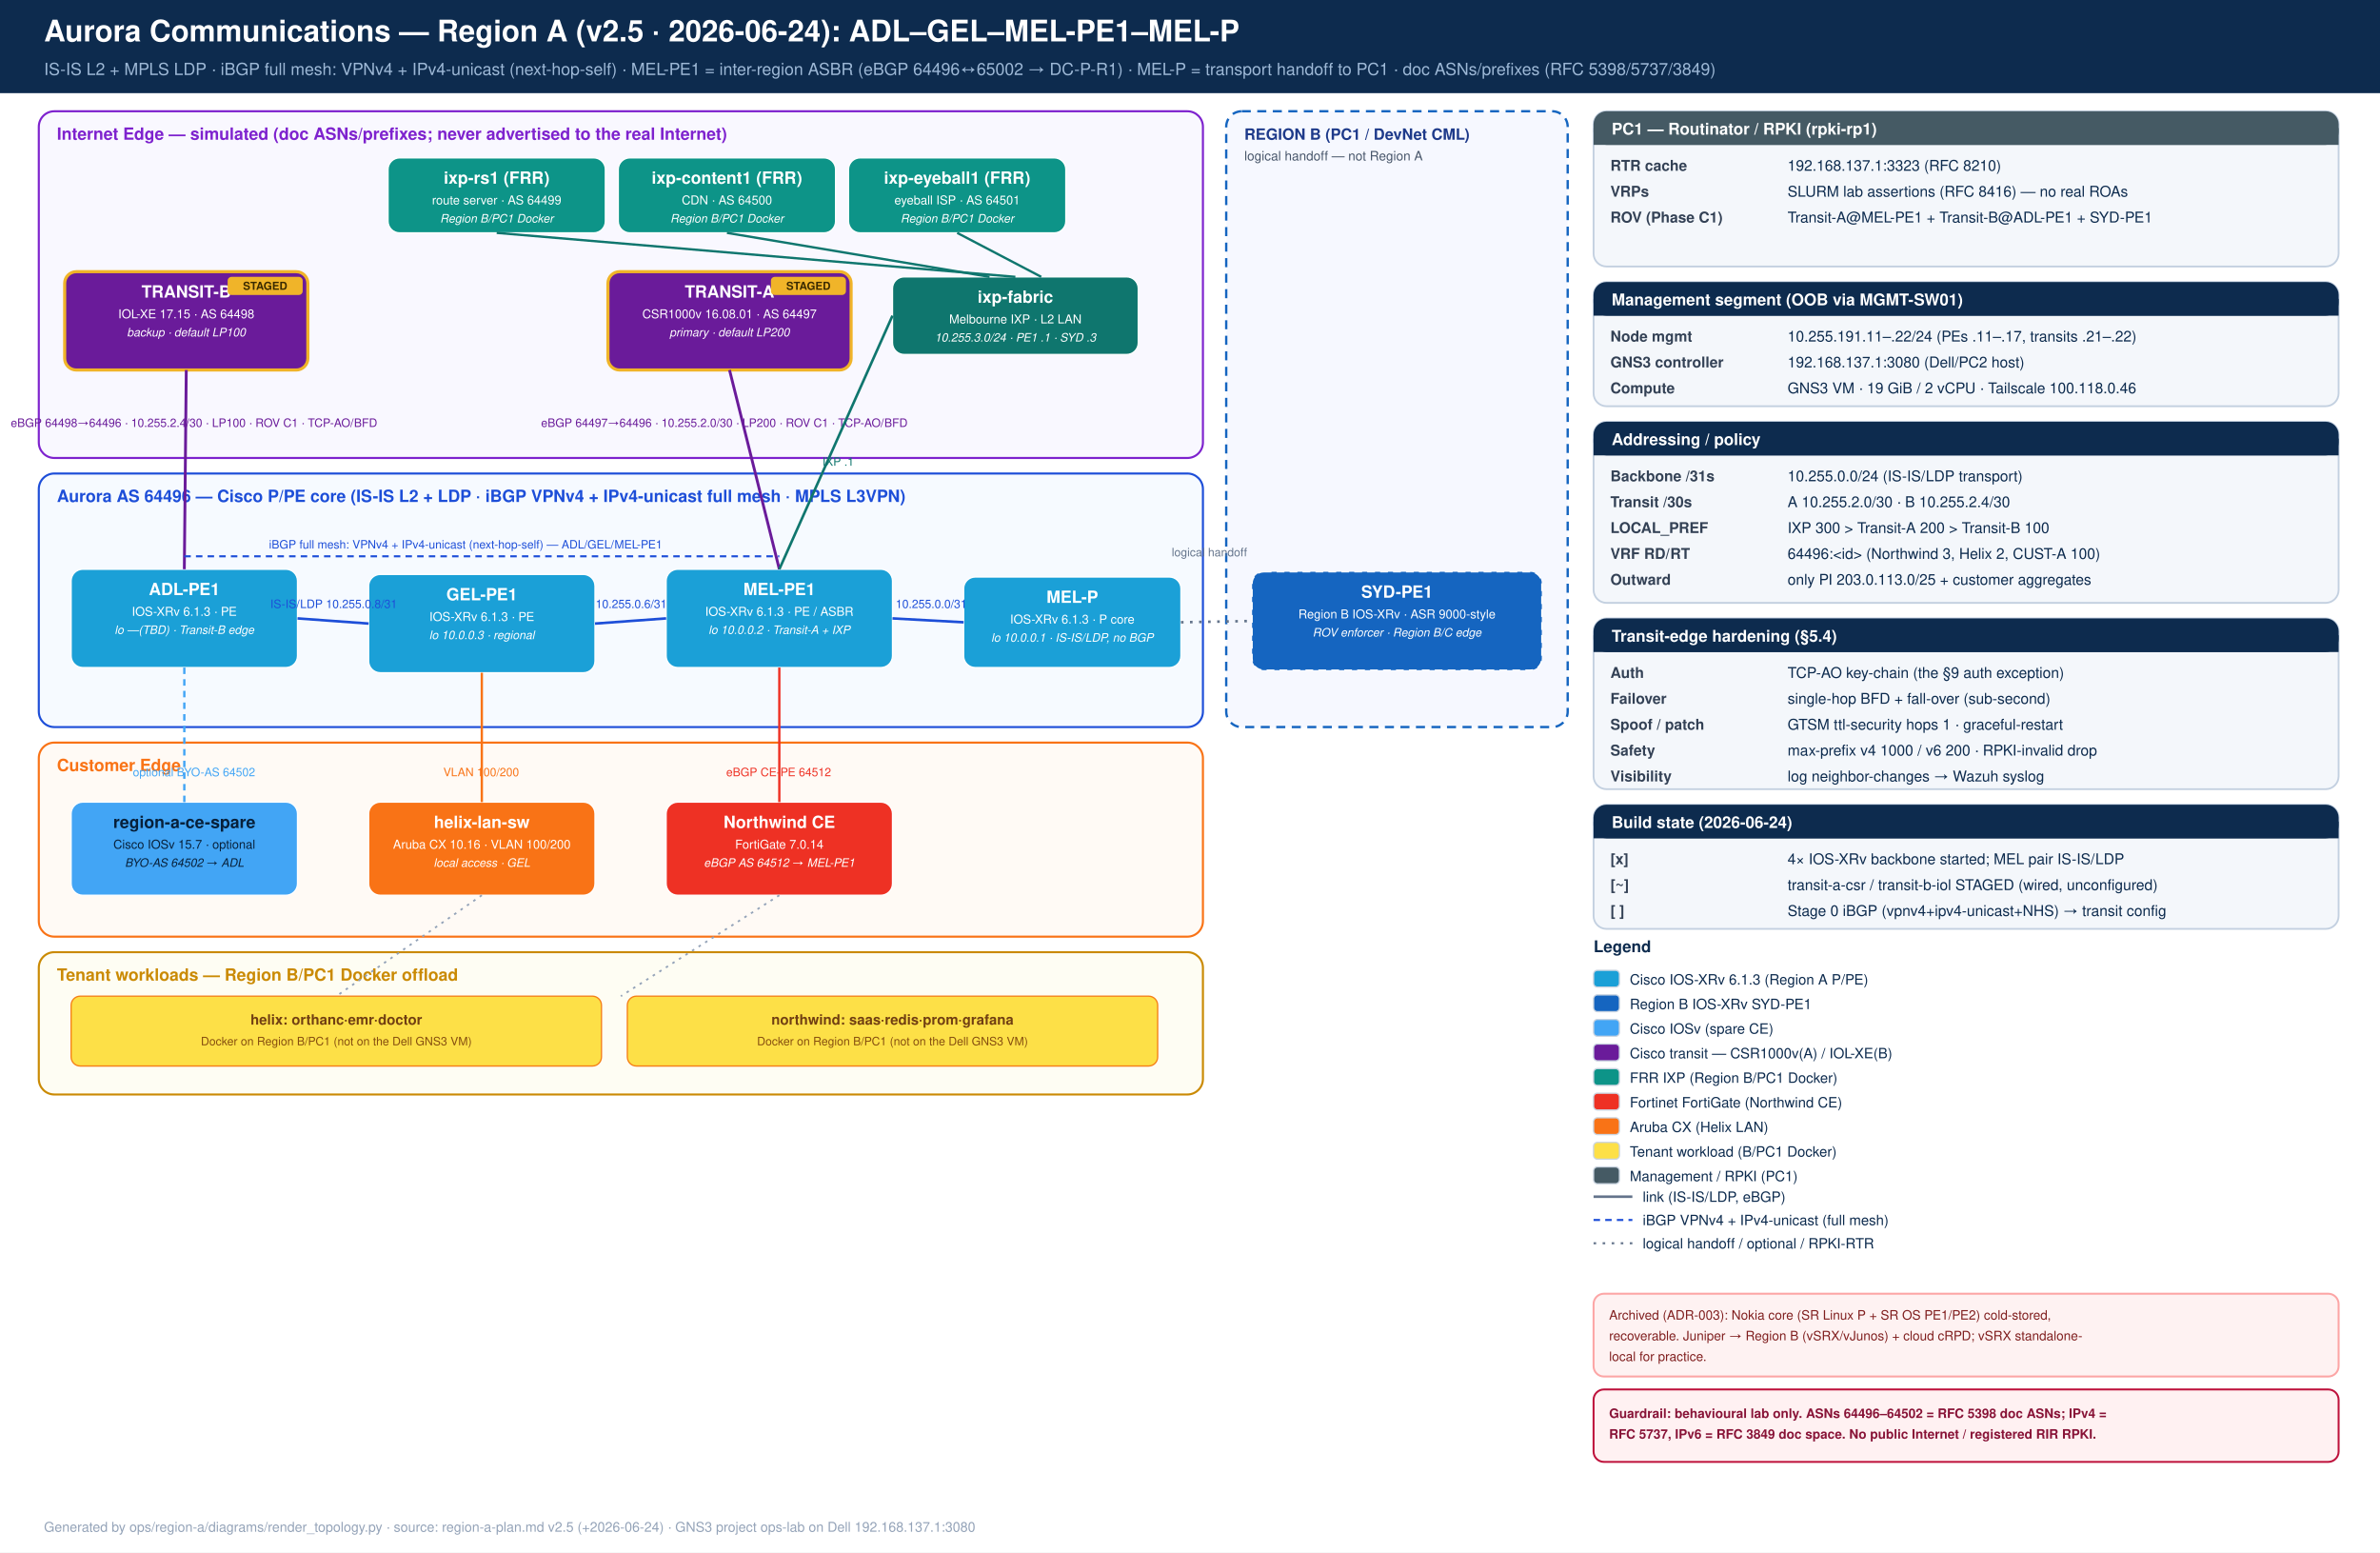
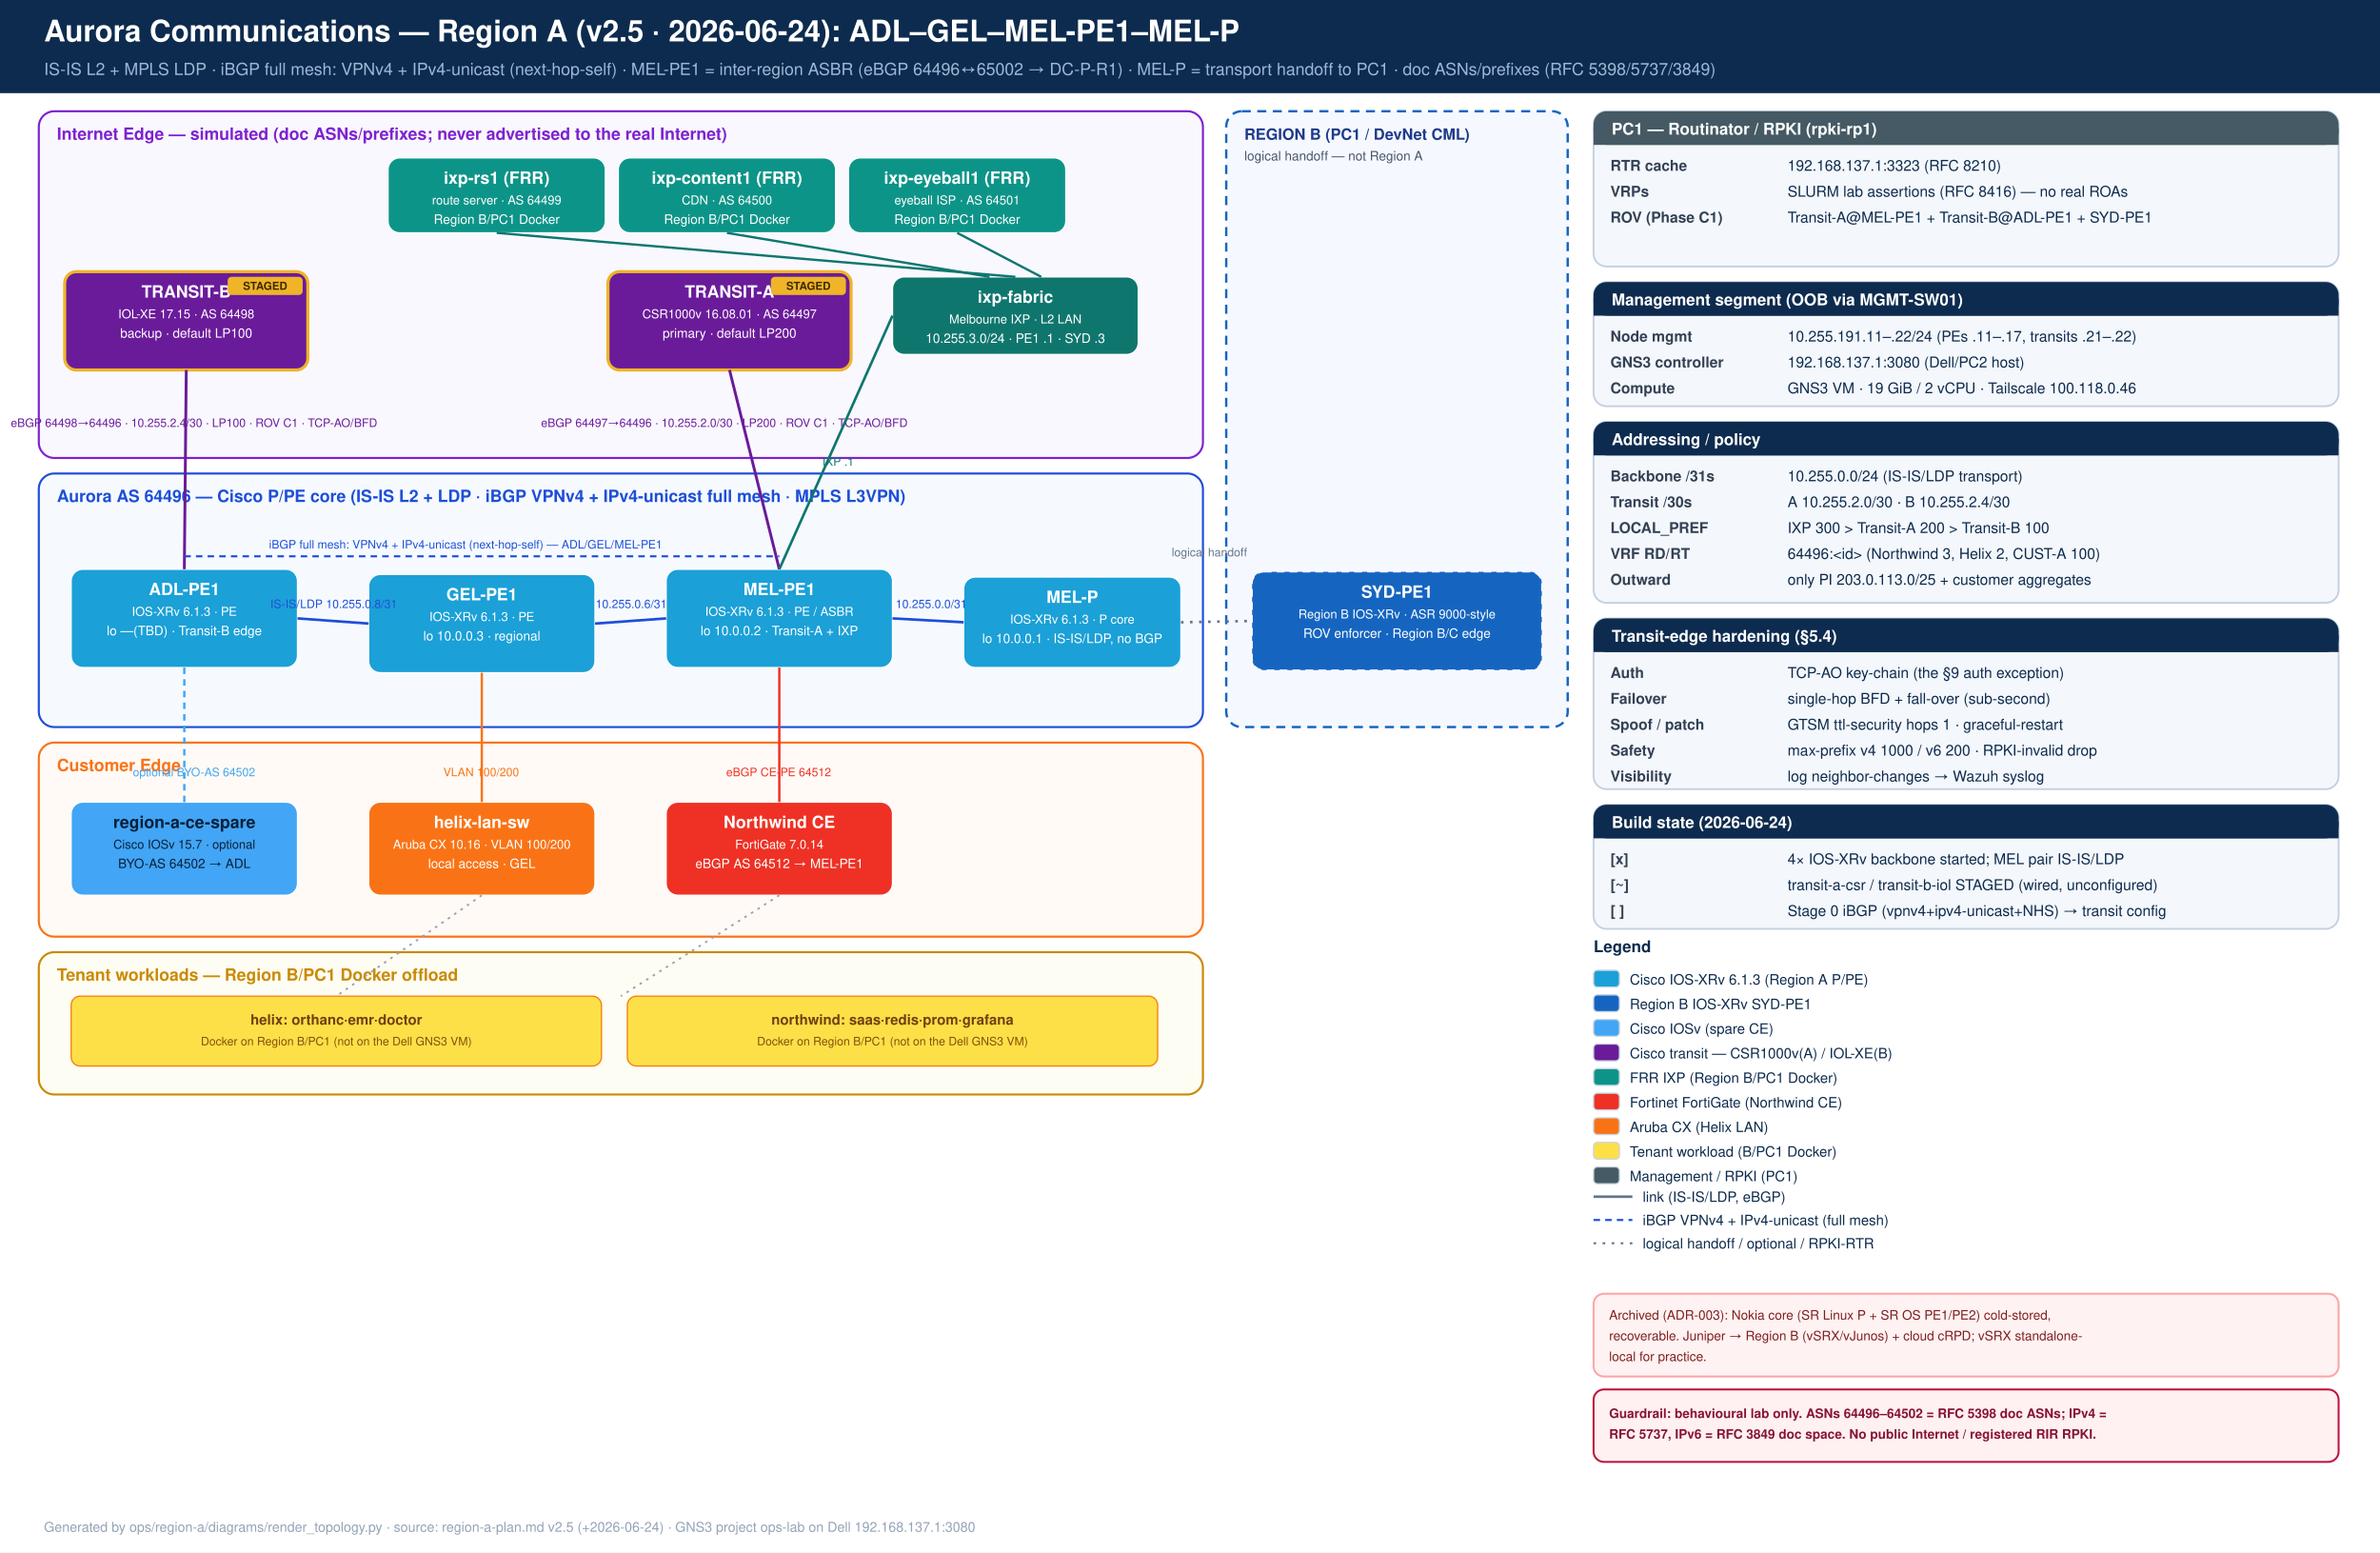
<svg xmlns="http://www.w3.org/2000/svg" width="1840" height="1200" viewBox="0 0 1840 1200">
  <rect x="0" y="0" width="1840" height="1200" rx="0" ry="0" fill="#ffffff" fill-opacity="1.0" stroke="none" stroke-width="1.5" />
  <rect x="0" y="0" width="1840" height="72" rx="0" ry="0" fill="#0d2b4e" fill-opacity="1.0" stroke="none" stroke-width="1.5" />
  <text x="34" y="32" font-family="Helvetica" font-size="23" fill="#ffffff" text-anchor="start" font-weight="bold">Aurora Communications — Region A (v2.5 · 2026-06-24): ADL–GEL–MEL-PE1–MEL-P</text>
  <text x="34" y="58" font-family="Helvetica" font-size="13" fill="#9db8d6" text-anchor="start">IS-IS L2 + MPLS LDP  ·  iBGP full mesh: VPNv4 + IPv4-unicast (next-hop-self)  ·  MEL-PE1 = inter-region ASBR (eBGP 64496↔65002 → DC-P-R1)  ·  MEL-P = transport handoff to PC1  ·  doc ASNs/prefixes (RFC 5398/5737/3849)</text>
  <rect x="30" y="86" width="900" height="268" rx="12" ry="12" fill="#f5f3ff" fill-opacity="0.5" stroke="#7e22ce" stroke-width="1.6" />
  <text x="44" y="108" font-family="Helvetica" font-size="13" fill="#7e22ce" text-anchor="start" font-weight="bold">Internet Edge — simulated (doc ASNs/prefixes; never advertised to the real Internet)</text>
  <rect x="30" y="366" width="900" height="196" rx="12" ry="12" fill="#eff6ff" fill-opacity="0.5" stroke="#1d4ed8" stroke-width="1.6" />
  <text x="44" y="388" font-family="Helvetica" font-size="13" fill="#1d4ed8" text-anchor="start" font-weight="bold">Aurora AS 64496 — Cisco P/PE core (IS-IS L2 + LDP · iBGP VPNv4 + IPv4-unicast full mesh · MPLS L3VPN)</text>
  <rect x="30" y="574" width="900" height="150" rx="12" ry="12" fill="#fff7ed" fill-opacity="0.5" stroke="#f97316" stroke-width="1.6" />
  <text x="44" y="596" font-family="Helvetica" font-size="13" fill="#f97316" text-anchor="start" font-weight="bold">Customer Edge</text>
  <rect x="30" y="736" width="900" height="110" rx="12" ry="12" fill="#fefce8" fill-opacity="0.5" stroke="#ca8a04" stroke-width="1.6" />
  <text x="44" y="758" font-family="Helvetica" font-size="13" fill="#ca8a04" text-anchor="start" font-weight="bold">Tenant workloads — Region B/PC1 Docker offload</text>
  <rect x="948" y="86" width="264" height="476" rx="12" ry="12" fill="#eef2ff" fill-opacity="0.5" stroke="#1565c0" stroke-width="1.8" stroke-dasharray="7 5" />
  <text x="962" y="108" font-family="Helvetica" font-size="12" fill="#1e3a8a" text-anchor="start" font-weight="bold">REGION B (PC1 / DevNet CML)</text>
  <text x="962" y="124" font-family="Helvetica" font-size="10" fill="#475569" text-anchor="start">logical handoff — not Region A</text>
  <rect x="50" y="210" width="188" height="76" rx="9" ry="9" fill="#6a1b9a" fill-opacity="1.0" stroke="#f0b429" stroke-width="2.4" />
  <text x="144.0" y="230" font-family="Helvetica" font-size="13" fill="#ffffff" text-anchor="middle" font-weight="bold">TRANSIT-B</text>
  <text x="144.0" y="246" font-family="Helvetica" font-size="9.5" fill="#ffffff" text-anchor="middle">IOL-XE 17.15 · AS 64498</text>
-   <text x="144.0" y="260" font-family="Helvetica" font-size="9" fill="#ffffff" text-anchor="middle" font-style="italic">backup · default LP100</text>
+   <text x="144.0" y="261" font-family="Helvetica" font-size="10" fill="#ffffff" text-anchor="middle">backup · default LP100</text>
  <rect x="176" y="214" width="58" height="14" rx="3" ry="3" fill="#f0b429" fill-opacity="1.0" stroke="none" stroke-width="0" />
  <text x="205" y="224" font-family="Helvetica" font-size="8.5" fill="#3a2a00" text-anchor="middle" font-weight="bold">STAGED</text>
  <rect x="470" y="210" width="188" height="76" rx="9" ry="9" fill="#6a1b9a" fill-opacity="1.0" stroke="#f0b429" stroke-width="2.4" />
  <text x="564.0" y="230" font-family="Helvetica" font-size="13" fill="#ffffff" text-anchor="middle" font-weight="bold">TRANSIT-A</text>
  <text x="564.0" y="246" font-family="Helvetica" font-size="9.5" fill="#ffffff" text-anchor="middle">CSR1000v 16.08.01 · AS 64497</text>
-   <text x="564.0" y="260" font-family="Helvetica" font-size="9" fill="#ffffff" text-anchor="middle" font-style="italic">primary · default LP200</text>
+   <text x="564.0" y="261" font-family="Helvetica" font-size="10" fill="#ffffff" text-anchor="middle">primary · default LP200</text>
  <rect x="596" y="214" width="58" height="14" rx="3" ry="3" fill="#f0b429" fill-opacity="1.0" stroke="none" stroke-width="0" />
  <text x="625" y="224" font-family="Helvetica" font-size="8.5" fill="#3a2a00" text-anchor="middle" font-weight="bold">STAGED</text>
  <rect x="690" y="214" width="190" height="60" rx="9" ry="9" fill="#0f766e" fill-opacity="1.0" stroke="#ffffff" stroke-width="1.0" />
  <text x="785.0" y="234" font-family="Helvetica" font-size="13" fill="#ffffff" text-anchor="middle" font-weight="bold">ixp-fabric</text>
  <text x="785.0" y="250" font-family="Helvetica" font-size="9.5" fill="#ffffff" text-anchor="middle">Melbourne IXP · L2 LAN</text>
-   <text x="785.0" y="264" font-family="Helvetica" font-size="9" fill="#ffffff" text-anchor="middle" font-style="italic">10.255.3.0/24 · PE1 .1 · SYD .3</text>
+   <text x="785.0" y="265" font-family="Helvetica" font-size="10" fill="#ffffff" text-anchor="middle">10.255.3.0/24 · PE1 .1 · SYD .3</text>
  <rect x="300" y="122" width="168" height="58" rx="9" ry="9" fill="#0d9488" fill-opacity="1.0" stroke="#ffffff" stroke-width="1.0" />
  <text x="384.0" y="142" font-family="Helvetica" font-size="13" fill="#ffffff" text-anchor="middle" font-weight="bold">ixp-rs1 (FRR)</text>
  <text x="384.0" y="158" font-family="Helvetica" font-size="9.5" fill="#ffffff" text-anchor="middle">route server · AS 64499</text>
-   <text x="384.0" y="172" font-family="Helvetica" font-size="9" fill="#ffffff" text-anchor="middle" font-style="italic">Region B/PC1 Docker</text>
+   <text x="384.0" y="173" font-family="Helvetica" font-size="10" fill="#ffffff" text-anchor="middle">Region B/PC1 Docker</text>
  <rect x="478" y="122" width="168" height="58" rx="9" ry="9" fill="#0d9488" fill-opacity="1.0" stroke="#ffffff" stroke-width="1.0" />
  <text x="562.0" y="142" font-family="Helvetica" font-size="13" fill="#ffffff" text-anchor="middle" font-weight="bold">ixp-content1 (FRR)</text>
  <text x="562.0" y="158" font-family="Helvetica" font-size="9.5" fill="#ffffff" text-anchor="middle">CDN · AS 64500</text>
-   <text x="562.0" y="172" font-family="Helvetica" font-size="9" fill="#ffffff" text-anchor="middle" font-style="italic">Region B/PC1 Docker</text>
+   <text x="562.0" y="173" font-family="Helvetica" font-size="10" fill="#ffffff" text-anchor="middle">Region B/PC1 Docker</text>
  <rect x="656" y="122" width="168" height="58" rx="9" ry="9" fill="#0d9488" fill-opacity="1.0" stroke="#ffffff" stroke-width="1.0" />
  <text x="740.0" y="142" font-family="Helvetica" font-size="13" fill="#ffffff" text-anchor="middle" font-weight="bold">ixp-eyeball1 (FRR)</text>
  <text x="740.0" y="158" font-family="Helvetica" font-size="9.5" fill="#ffffff" text-anchor="middle">eyeball ISP · AS 64501</text>
-   <text x="740.0" y="172" font-family="Helvetica" font-size="9" fill="#ffffff" text-anchor="middle" font-style="italic">Region B/PC1 Docker</text>
+   <text x="740.0" y="173" font-family="Helvetica" font-size="10" fill="#ffffff" text-anchor="middle">Region B/PC1 Docker</text>
  <rect x="55" y="440" width="175" height="76" rx="9" ry="9" fill="#1ba0d7" fill-opacity="1.0" stroke="#ffffff" stroke-width="1.0" />
  <text x="142.5" y="460" font-family="Helvetica" font-size="13" fill="#ffffff" text-anchor="middle" font-weight="bold">ADL-PE1</text>
  <text x="142.5" y="476" font-family="Helvetica" font-size="9.5" fill="#ffffff" text-anchor="middle">IOS-XRv 6.1.3 · PE</text>
-   <text x="142.5" y="490" font-family="Helvetica" font-size="9" fill="#ffffff" text-anchor="middle" font-style="italic">lo —(TBD) · Transit-B edge</text>
+   <text x="142.5" y="491" font-family="Helvetica" font-size="10" fill="#ffffff" text-anchor="middle">lo —(TBD) · Transit-B edge</text>
  <rect x="285" y="444" width="175" height="76" rx="9" ry="9" fill="#1ba0d7" fill-opacity="1.0" stroke="#ffffff" stroke-width="1.0" />
  <text x="372.5" y="464" font-family="Helvetica" font-size="13" fill="#ffffff" text-anchor="middle" font-weight="bold">GEL-PE1</text>
  <text x="372.5" y="480" font-family="Helvetica" font-size="9.5" fill="#ffffff" text-anchor="middle">IOS-XRv 6.1.3 · PE</text>
-   <text x="372.5" y="494" font-family="Helvetica" font-size="9" fill="#ffffff" text-anchor="middle" font-style="italic">lo 10.0.0.3 · regional</text>
+   <text x="372.5" y="495" font-family="Helvetica" font-size="10" fill="#ffffff" text-anchor="middle">lo 10.0.0.3 · regional</text>
  <rect x="515" y="440" width="175" height="76" rx="9" ry="9" fill="#1ba0d7" fill-opacity="1.0" stroke="#ffffff" stroke-width="1.0" />
  <text x="602.5" y="460" font-family="Helvetica" font-size="13" fill="#ffffff" text-anchor="middle" font-weight="bold">MEL-PE1</text>
  <text x="602.5" y="476" font-family="Helvetica" font-size="9.5" fill="#ffffff" text-anchor="middle">IOS-XRv 6.1.3 · PE / ASBR</text>
-   <text x="602.5" y="490" font-family="Helvetica" font-size="9" fill="#ffffff" text-anchor="middle" font-style="italic">lo 10.0.0.2 · Transit-A + IXP</text>
+   <text x="602.5" y="491" font-family="Helvetica" font-size="10" fill="#ffffff" text-anchor="middle">lo 10.0.0.2 · Transit-A + IXP</text>
  <rect x="745" y="446" width="168" height="70" rx="9" ry="9" fill="#1ba0d7" fill-opacity="1.0" stroke="#ffffff" stroke-width="1.0" />
  <text x="829.0" y="466" font-family="Helvetica" font-size="13" fill="#ffffff" text-anchor="middle" font-weight="bold">MEL-P</text>
  <text x="829.0" y="482" font-family="Helvetica" font-size="9.5" fill="#ffffff" text-anchor="middle">IOS-XRv 6.1.3 · P core</text>
-   <text x="829.0" y="496" font-family="Helvetica" font-size="9" fill="#ffffff" text-anchor="middle" font-style="italic">lo 10.0.0.1 · IS-IS/LDP, no BGP</text>
+   <text x="829.0" y="497" font-family="Helvetica" font-size="10" fill="#ffffff" text-anchor="middle">lo 10.0.0.1 · IS-IS/LDP, no BGP</text>
  <rect x="968" y="442" width="224" height="76" rx="9" ry="9" fill="#1565c0" fill-opacity="1.0" stroke="#ffffff" stroke-width="1.0" stroke-dasharray="6 4" />
  <text x="1080.0" y="462" font-family="Helvetica" font-size="13" fill="#ffffff" text-anchor="middle" font-weight="bold">SYD-PE1</text>
  <text x="1080.0" y="478" font-family="Helvetica" font-size="9.5" fill="#ffffff" text-anchor="middle">Region B IOS-XRv · ASR 9000-style</text>
-   <text x="1080.0" y="492" font-family="Helvetica" font-size="9" fill="#ffffff" text-anchor="middle" font-style="italic">ROV enforcer · Region B/C edge</text>
+   <text x="1080.0" y="493" font-family="Helvetica" font-size="10" fill="#ffffff" text-anchor="middle">ROV enforcer · Region B/C edge</text>
  <rect x="55" y="620" width="175" height="72" rx="9" ry="9" fill="#42a5f5" fill-opacity="1.0" stroke="#ffffff" stroke-width="1.0" />
  <text x="142.5" y="640" font-family="Helvetica" font-size="13" fill="#07203a" text-anchor="middle" font-weight="bold">region-a-ce-spare</text>
  <text x="142.5" y="656" font-family="Helvetica" font-size="9.5" fill="#07203a" text-anchor="middle">Cisco IOSv 15.7 · optional</text>
-   <text x="142.5" y="670" font-family="Helvetica" font-size="9" fill="#07203a" text-anchor="middle" font-style="italic">BYO-AS 64502 → ADL</text>
+   <text x="142.5" y="671" font-family="Helvetica" font-size="10" fill="#07203a" text-anchor="middle">BYO-AS 64502 → ADL</text>
  <rect x="285" y="620" width="175" height="72" rx="9" ry="9" fill="#f97316" fill-opacity="1.0" stroke="#ffffff" stroke-width="1.0" />
  <text x="372.5" y="640" font-family="Helvetica" font-size="13" fill="#ffffff" text-anchor="middle" font-weight="bold">helix-lan-sw</text>
  <text x="372.5" y="656" font-family="Helvetica" font-size="9.5" fill="#ffffff" text-anchor="middle">Aruba CX 10.16 · VLAN 100/200</text>
-   <text x="372.5" y="670" font-family="Helvetica" font-size="9" fill="#ffffff" text-anchor="middle" font-style="italic">local access · GEL</text>
+   <text x="372.5" y="671" font-family="Helvetica" font-size="10" fill="#ffffff" text-anchor="middle">local access · GEL</text>
  <rect x="515" y="620" width="175" height="72" rx="9" ry="9" fill="#ee3124" fill-opacity="1.0" stroke="#ffffff" stroke-width="1.0" />
  <text x="602.5" y="640" font-family="Helvetica" font-size="13" fill="#ffffff" text-anchor="middle" font-weight="bold">Northwind CE</text>
  <text x="602.5" y="656" font-family="Helvetica" font-size="9.5" fill="#ffffff" text-anchor="middle">FortiGate 7.0.14</text>
-   <text x="602.5" y="670" font-family="Helvetica" font-size="9" fill="#ffffff" text-anchor="middle" font-style="italic">eBGP AS 64512 → MEL-PE1</text>
+   <text x="602.5" y="671" font-family="Helvetica" font-size="10" fill="#ffffff" text-anchor="middle">eBGP AS 64512 → MEL-PE1</text>
  <rect x="55" y="770" width="410" height="54" rx="7" ry="7" fill="#fde047" fill-opacity="1.0" stroke="#f57f17" stroke-width="1" />
  <text x="260" y="792" font-family="Helvetica" font-size="11" fill="#713f12" text-anchor="middle" font-weight="bold">helix: orthanc·emr·doctor</text>
  <text x="260" y="808" font-family="Helvetica" font-size="9" fill="#854d0e" text-anchor="middle">Docker on Region B/PC1 (not on the Dell GNS3 VM)</text>
  <rect x="485" y="770" width="410" height="54" rx="7" ry="7" fill="#fde047" fill-opacity="1.0" stroke="#f57f17" stroke-width="1" />
  <text x="690" y="792" font-family="Helvetica" font-size="11" fill="#713f12" text-anchor="middle" font-weight="bold">northwind: saas·redis·prom·grafana</text>
  <text x="690" y="808" font-family="Helvetica" font-size="9" fill="#854d0e" text-anchor="middle">Docker on Region B/PC1 (not on the Dell GNS3 VM)</text>
  <line x1="144.0" y1="286" x2="142.5" y2="440" stroke="#6a1b9a" stroke-width="2.2" />
  <text x="150" y="330" font-family="Helvetica" font-size="9" fill="#6a1b9a" text-anchor="middle">eBGP 64498→64496 · 10.255.2.4/30 · LP100 · ROV C1 · TCP-AO/BFD</text>
  <line x1="564.0" y1="286" x2="602.5" y2="440" stroke="#6a1b9a" stroke-width="2.2" />
  <text x="560" y="330" font-family="Helvetica" font-size="9" fill="#6a1b9a" text-anchor="middle">eBGP 64497→64496 · 10.255.2.0/30 · LP200 · ROV C1 · TCP-AO/BFD</text>
  <line x1="690" y1="244.0" x2="602.5" y2="440" stroke="#0f766e" stroke-width="2.0" />
  <text x="648" y="360" font-family="Helvetica" font-size="9" fill="#0f766e" text-anchor="middle">IXP .1</text>
  <line x1="384.0" y1="180" x2="785.0" y2="214" stroke="#0f766e" stroke-width="1.8" />
  <line x1="562.0" y1="180" x2="765.0" y2="214" stroke="#0f766e" stroke-width="1.8" />
  <line x1="740.0" y1="180" x2="805.0" y2="214" stroke="#0f766e" stroke-width="1.8" />
  <line x1="230" y1="478.0" x2="285" y2="482.0" stroke="#1d4ed8" stroke-width="2.0" />
  <text x="258" y="470" font-family="Helvetica" font-size="9" fill="#1d4ed8" text-anchor="middle">IS-IS/LDP 10.255.0.8/31</text>
  <line x1="460" y1="482.0" x2="515" y2="478.0" stroke="#1d4ed8" stroke-width="2.0" />
  <text x="488" y="470" font-family="Helvetica" font-size="9" fill="#1d4ed8" text-anchor="middle">10.255.0.6/31</text>
  <line x1="690" y1="478.0" x2="745" y2="481.0" stroke="#1d4ed8" stroke-width="2.0" />
  <text x="720" y="470" font-family="Helvetica" font-size="9" fill="#1d4ed8" text-anchor="middle">10.255.0.0/31</text>
  <line x1="142.5" y1="430" x2="602.5" y2="430" stroke="#1d4ed8" stroke-width="1.6" stroke-dasharray="5 4" />
  <text x="360" y="424" font-family="Helvetica" font-size="9" fill="#1d4ed8" text-anchor="middle">iBGP full mesh: VPNv4 + IPv4-unicast (next-hop-self) — ADL/GEL/MEL-PE1</text>
  <line x1="142.5" y1="516" x2="142.5" y2="620" stroke="#42a5f5" stroke-width="1.8" stroke-dasharray="5 4" />
  <text x="150" y="600" font-family="Helvetica" font-size="9" fill="#42a5f5" text-anchor="middle">optional BYO-AS 64502</text>
  <line x1="372.5" y1="520" x2="372.5" y2="620" stroke="#f97316" stroke-width="1.8" />
  <text x="372" y="600" font-family="Helvetica" font-size="9" fill="#f97316" text-anchor="middle">VLAN 100/200</text>
  <line x1="602.5" y1="516" x2="602.5" y2="620" stroke="#ee3124" stroke-width="1.8" />
  <text x="602" y="600" font-family="Helvetica" font-size="9" fill="#ee3124" text-anchor="middle">eBGP CE-PE 64512</text>
  <line x1="372.5" y1="692" x2="260" y2="770" stroke="#94a3b8" stroke-width="1.4" stroke-dasharray="2 4" />
  <line x1="602.5" y1="692" x2="480" y2="770" stroke="#94a3b8" stroke-width="1.4" stroke-dasharray="2 4" />
  <line x1="913" y1="481.0" x2="968" y2="480.0" stroke="#64748b" stroke-width="2.0" stroke-dasharray="2 5" />
  <text x="935" y="430" font-family="Helvetica" font-size="9" fill="#64748b" text-anchor="middle">logical handoff</text>
  <rect x="1232" y="86" width="576" height="120" rx="10" ry="10" fill="#f4f7fb" fill-opacity="1.0" stroke="#c3d0e0" stroke-width="1.4" />
  <rect x="1232" y="86" width="576" height="26" rx="10" ry="10" fill="#455a64" fill-opacity="1.0" stroke="none" stroke-width="0" />
  <rect x="1232" y="99" width="576" height="13" rx="0" ry="0" fill="#455a64" fill-opacity="1.0" stroke="none" stroke-width="0" />
  <text x="1246" y="104" font-family="Helvetica" font-size="12.5" fill="#ffffff" text-anchor="start" font-weight="bold">PC1 — Routinator / RPKI (rpki-rp1)</text>
  <text x="1245" y="132" font-family="Helvetica" font-size="11.5" fill="#334155" text-anchor="start" font-weight="bold">RTR cache</text>
  <text x="1382" y="132" font-family="Helvetica" font-size="11.5" fill="#0d2b4e" text-anchor="start">192.168.137.1:3323 (RFC 8210)</text>
  <text x="1245" y="152" font-family="Helvetica" font-size="11.5" fill="#334155" text-anchor="start" font-weight="bold">VRPs</text>
  <text x="1382" y="152" font-family="Helvetica" font-size="11.5" fill="#0d2b4e" text-anchor="start">SLURM lab assertions (RFC 8416) — no real ROAs</text>
  <text x="1245" y="172" font-family="Helvetica" font-size="11.5" fill="#334155" text-anchor="start" font-weight="bold">ROV (Phase C1)</text>
  <text x="1382" y="172" font-family="Helvetica" font-size="11.5" fill="#0d2b4e" text-anchor="start">Transit-A@MEL-PE1 + Transit-B@ADL-PE1 + SYD-PE1</text>
  <rect x="1232" y="218" width="576" height="96" rx="10" ry="10" fill="#f4f7fb" fill-opacity="1.0" stroke="#c3d0e0" stroke-width="1.4" />
  <rect x="1232" y="218" width="576" height="26" rx="10" ry="10" fill="#0d2b4e" fill-opacity="1.0" stroke="none" stroke-width="0" />
  <rect x="1232" y="231" width="576" height="13" rx="0" ry="0" fill="#0d2b4e" fill-opacity="1.0" stroke="none" stroke-width="0" />
  <text x="1246" y="236" font-family="Helvetica" font-size="12.5" fill="#ffffff" text-anchor="start" font-weight="bold">Management segment (OOB via MGMT-SW01)</text>
  <text x="1245" y="264" font-family="Helvetica" font-size="11.5" fill="#334155" text-anchor="start" font-weight="bold">Node mgmt</text>
  <text x="1382" y="264" font-family="Helvetica" font-size="11.5" fill="#0d2b4e" text-anchor="start">10.255.191.11–.22/24 (PEs .11–.17, transits .21–.22)</text>
  <text x="1245" y="284" font-family="Helvetica" font-size="11.5" fill="#334155" text-anchor="start" font-weight="bold">GNS3 controller</text>
  <text x="1382" y="284" font-family="Helvetica" font-size="11.5" fill="#0d2b4e" text-anchor="start">192.168.137.1:3080 (Dell/PC2 host)</text>
  <text x="1245" y="304" font-family="Helvetica" font-size="11.5" fill="#334155" text-anchor="start" font-weight="bold">Compute</text>
  <text x="1382" y="304" font-family="Helvetica" font-size="11.5" fill="#0d2b4e" text-anchor="start">GNS3 VM · 19 GiB / 2 vCPU · Tailscale 100.118.0.46</text>
  <rect x="1232" y="326" width="576" height="140" rx="10" ry="10" fill="#f4f7fb" fill-opacity="1.0" stroke="#c3d0e0" stroke-width="1.4" />
  <rect x="1232" y="326" width="576" height="26" rx="10" ry="10" fill="#0d2b4e" fill-opacity="1.0" stroke="none" stroke-width="0" />
  <rect x="1232" y="339" width="576" height="13" rx="0" ry="0" fill="#0d2b4e" fill-opacity="1.0" stroke="none" stroke-width="0" />
  <text x="1246" y="344" font-family="Helvetica" font-size="12.5" fill="#ffffff" text-anchor="start" font-weight="bold">Addressing / policy</text>
  <text x="1245" y="372" font-family="Helvetica" font-size="11.5" fill="#334155" text-anchor="start" font-weight="bold">Backbone /31s</text>
  <text x="1382" y="372" font-family="Helvetica" font-size="11.5" fill="#0d2b4e" text-anchor="start">10.255.0.0/24 (IS-IS/LDP transport)</text>
  <text x="1245" y="392" font-family="Helvetica" font-size="11.5" fill="#334155" text-anchor="start" font-weight="bold">Transit /30s</text>
  <text x="1382" y="392" font-family="Helvetica" font-size="11.5" fill="#0d2b4e" text-anchor="start">A 10.255.2.0/30 · B 10.255.2.4/30</text>
  <text x="1245" y="412" font-family="Helvetica" font-size="11.5" fill="#334155" text-anchor="start" font-weight="bold">LOCAL_PREF</text>
  <text x="1382" y="412" font-family="Helvetica" font-size="11.5" fill="#0d2b4e" text-anchor="start">IXP 300 &gt; Transit-A 200 &gt; Transit-B 100</text>
  <text x="1245" y="432" font-family="Helvetica" font-size="11.5" fill="#334155" text-anchor="start" font-weight="bold">VRF RD/RT</text>
  <text x="1382" y="432" font-family="Helvetica" font-size="11.5" fill="#0d2b4e" text-anchor="start">64496:&lt;id&gt; (Northwind 3, Helix 2, CUST-A 100)</text>
  <text x="1245" y="452" font-family="Helvetica" font-size="11.5" fill="#334155" text-anchor="start" font-weight="bold">Outward</text>
  <text x="1382" y="452" font-family="Helvetica" font-size="11.5" fill="#0d2b4e" text-anchor="start">only PI 203.0.113.0/25 + customer aggregates</text>
  <rect x="1232" y="478" width="576" height="132" rx="10" ry="10" fill="#f4f7fb" fill-opacity="1.0" stroke="#c3d0e0" stroke-width="1.4" />
  <rect x="1232" y="478" width="576" height="26" rx="10" ry="10" fill="#0d2b4e" fill-opacity="1.0" stroke="none" stroke-width="0" />
  <rect x="1232" y="491" width="576" height="13" rx="0" ry="0" fill="#0d2b4e" fill-opacity="1.0" stroke="none" stroke-width="0" />
  <text x="1246" y="496" font-family="Helvetica" font-size="12.5" fill="#ffffff" text-anchor="start" font-weight="bold">Transit-edge hardening (§5.4)</text>
  <text x="1245" y="524" font-family="Helvetica" font-size="11.5" fill="#334155" text-anchor="start" font-weight="bold">Auth</text>
  <text x="1382" y="524" font-family="Helvetica" font-size="11.5" fill="#0d2b4e" text-anchor="start">TCP-AO key-chain (the §9 auth exception)</text>
  <text x="1245" y="544" font-family="Helvetica" font-size="11.5" fill="#334155" text-anchor="start" font-weight="bold">Failover</text>
  <text x="1382" y="544" font-family="Helvetica" font-size="11.5" fill="#0d2b4e" text-anchor="start">single-hop BFD + fall-over (sub-second)</text>
  <text x="1245" y="564" font-family="Helvetica" font-size="11.5" fill="#334155" text-anchor="start" font-weight="bold">Spoof / patch</text>
  <text x="1382" y="564" font-family="Helvetica" font-size="11.5" fill="#0d2b4e" text-anchor="start">GTSM ttl-security hops 1 · graceful-restart</text>
  <text x="1245" y="584" font-family="Helvetica" font-size="11.5" fill="#334155" text-anchor="start" font-weight="bold">Safety</text>
  <text x="1382" y="584" font-family="Helvetica" font-size="11.5" fill="#0d2b4e" text-anchor="start">max-prefix v4 1000 / v6 200 · RPKI-invalid drop</text>
  <text x="1245" y="604" font-family="Helvetica" font-size="11.5" fill="#334155" text-anchor="start" font-weight="bold">Visibility</text>
  <text x="1382" y="604" font-family="Helvetica" font-size="11.5" fill="#0d2b4e" text-anchor="start">log neighbor-changes → Wazuh syslog</text>
  <rect x="1232" y="622" width="576" height="96" rx="10" ry="10" fill="#f4f7fb" fill-opacity="1.0" stroke="#c3d0e0" stroke-width="1.4" />
  <rect x="1232" y="622" width="576" height="26" rx="10" ry="10" fill="#0d2b4e" fill-opacity="1.0" stroke="none" stroke-width="0" />
  <rect x="1232" y="635" width="576" height="13" rx="0" ry="0" fill="#0d2b4e" fill-opacity="1.0" stroke="none" stroke-width="0" />
  <text x="1246" y="640" font-family="Helvetica" font-size="12.5" fill="#ffffff" text-anchor="start" font-weight="bold">Build state (2026-06-24)</text>
  <text x="1245" y="668" font-family="Helvetica" font-size="11.5" fill="#334155" text-anchor="start" font-weight="bold">[x]</text>
  <text x="1382" y="668" font-family="Helvetica" font-size="11.5" fill="#0d2b4e" text-anchor="start">4× IOS-XRv backbone started; MEL pair IS-IS/LDP</text>
  <text x="1245" y="688" font-family="Helvetica" font-size="11.5" fill="#334155" text-anchor="start" font-weight="bold">[~]</text>
  <text x="1382" y="688" font-family="Helvetica" font-size="11.5" fill="#0d2b4e" text-anchor="start">transit-a-csr / transit-b-iol STAGED (wired, unconfigured)</text>
  <text x="1245" y="708" font-family="Helvetica" font-size="11.5" fill="#334155" text-anchor="start" font-weight="bold">[ ]</text>
  <text x="1382" y="708" font-family="Helvetica" font-size="11.5" fill="#0d2b4e" text-anchor="start">Stage 0 iBGP (vpnv4+ipv4-unicast+NHS) → transit config</text>
  <text x="1232" y="736" font-family="Helvetica" font-size="12.5" fill="#0d2b4e" text-anchor="start" font-weight="bold">Legend</text>
  <rect x="1232" y="750" width="20" height="13" rx="3" ry="3" fill="#1ba0d7" fill-opacity="1.0" stroke="#cbd5e1" stroke-width="1" />
  <text x="1260" y="761" font-family="Helvetica" font-size="11" fill="#0d2b4e" text-anchor="start">Cisco IOS-XRv 6.1.3 (Region A P/PE)</text>
  <rect x="1232" y="769" width="20" height="13" rx="3" ry="3" fill="#1565c0" fill-opacity="1.0" stroke="#cbd5e1" stroke-width="1" />
  <text x="1260" y="780" font-family="Helvetica" font-size="11" fill="#0d2b4e" text-anchor="start">Region B IOS-XRv SYD-PE1</text>
  <rect x="1232" y="788" width="20" height="13" rx="3" ry="3" fill="#42a5f5" fill-opacity="1.0" stroke="#cbd5e1" stroke-width="1" />
  <text x="1260" y="799" font-family="Helvetica" font-size="11" fill="#0d2b4e" text-anchor="start">Cisco IOSv (spare CE)</text>
  <rect x="1232" y="807" width="20" height="13" rx="3" ry="3" fill="#6a1b9a" fill-opacity="1.0" stroke="#cbd5e1" stroke-width="1" />
  <text x="1260" y="818" font-family="Helvetica" font-size="11" fill="#0d2b4e" text-anchor="start">Cisco transit — CSR1000v(A) / IOL-XE(B)</text>
  <rect x="1232" y="826" width="20" height="13" rx="3" ry="3" fill="#0d9488" fill-opacity="1.0" stroke="#cbd5e1" stroke-width="1" />
  <text x="1260" y="837" font-family="Helvetica" font-size="11" fill="#0d2b4e" text-anchor="start">FRR IXP (Region B/PC1 Docker)</text>
  <rect x="1232" y="845" width="20" height="13" rx="3" ry="3" fill="#ee3124" fill-opacity="1.0" stroke="#cbd5e1" stroke-width="1" />
  <text x="1260" y="856" font-family="Helvetica" font-size="11" fill="#0d2b4e" text-anchor="start">Fortinet FortiGate (Northwind CE)</text>
  <rect x="1232" y="864" width="20" height="13" rx="3" ry="3" fill="#f97316" fill-opacity="1.0" stroke="#cbd5e1" stroke-width="1" />
  <text x="1260" y="875" font-family="Helvetica" font-size="11" fill="#0d2b4e" text-anchor="start">Aruba CX (Helix LAN)</text>
  <rect x="1232" y="883" width="20" height="13" rx="3" ry="3" fill="#fde047" fill-opacity="1.0" stroke="#cbd5e1" stroke-width="1" />
  <text x="1260" y="894" font-family="Helvetica" font-size="11" fill="#0d2b4e" text-anchor="start">Tenant workload (B/PC1 Docker)</text>
  <rect x="1232" y="902" width="20" height="13" rx="3" ry="3" fill="#455a64" fill-opacity="1.0" stroke="#cbd5e1" stroke-width="1" />
  <text x="1260" y="913" font-family="Helvetica" font-size="11" fill="#0d2b4e" text-anchor="start">Management / RPKI (PC1)</text>
  <line x1="1232" y1="925" x2="1262" y2="925" stroke="#64748b" stroke-width="2" />
  <text x="1270" y="929" font-family="Helvetica" font-size="11" fill="#0d2b4e" text-anchor="start">link (IS-IS/LDP, eBGP)</text>
  <line x1="1232" y1="943" x2="1262" y2="943" stroke="#1d4ed8" stroke-width="1.6" stroke-dasharray="5 4" />
  <text x="1270" y="947" font-family="Helvetica" font-size="11" fill="#0d2b4e" text-anchor="start">iBGP VPNv4 + IPv4-unicast (full mesh)</text>
  <line x1="1232" y1="961" x2="1262" y2="961" stroke="#64748b" stroke-width="1.6" stroke-dasharray="2 5" />
  <text x="1270" y="965" font-family="Helvetica" font-size="11" fill="#0d2b4e" text-anchor="start">logical handoff / optional / RPKI-RTR</text>
  <rect x="1232" y="1000" width="576" height="64" rx="8" ry="8" fill="#fef2f2" fill-opacity="1.0" stroke="#fca5a5" stroke-width="1.5" />
  <text x="1244" y="1020" font-family="Helvetica" font-size="10" fill="#7f1d1d" text-anchor="start">Archived (ADR-003): Nokia core (SR Linux P + SR OS PE1/PE2) cold-stored,</text>
  <text x="1244" y="1036" font-family="Helvetica" font-size="10" fill="#7f1d1d" text-anchor="start">recoverable. Juniper → Region B (vSRX/vJunos) + cloud cRPD; vSRX standalone-</text>
  <text x="1244" y="1052" font-family="Helvetica" font-size="10" fill="#7f1d1d" text-anchor="start">local for practice.</text>
  <rect x="1232" y="1074" width="576" height="56" rx="8" ry="8" fill="#fff1f2" fill-opacity="1.0" stroke="#be123c" stroke-width="1.5" />
  <text x="1244" y="1096" font-family="Helvetica" font-size="10" fill="#881337" text-anchor="start" font-weight="bold">Guardrail: behavioural lab only. ASNs 64496–64502 = RFC 5398 doc ASNs; IPv4 =</text>
  <text x="1244" y="1112" font-family="Helvetica" font-size="10" fill="#881337" text-anchor="start" font-weight="bold">RFC 5737, IPv6 = RFC 3849 doc space. No public Internet / registered RIR RPKI.</text>
  <text x="34" y="1184" font-family="Helvetica" font-size="10.5" fill="#94a3b8" text-anchor="start">Generated by ops/region-a/diagrams/render_topology.py · source: region-a-plan.md v2.5 (+2026-06-24) · GNS3 project ops-lab on Dell 192.168.137.1:3080</text>
</svg>
